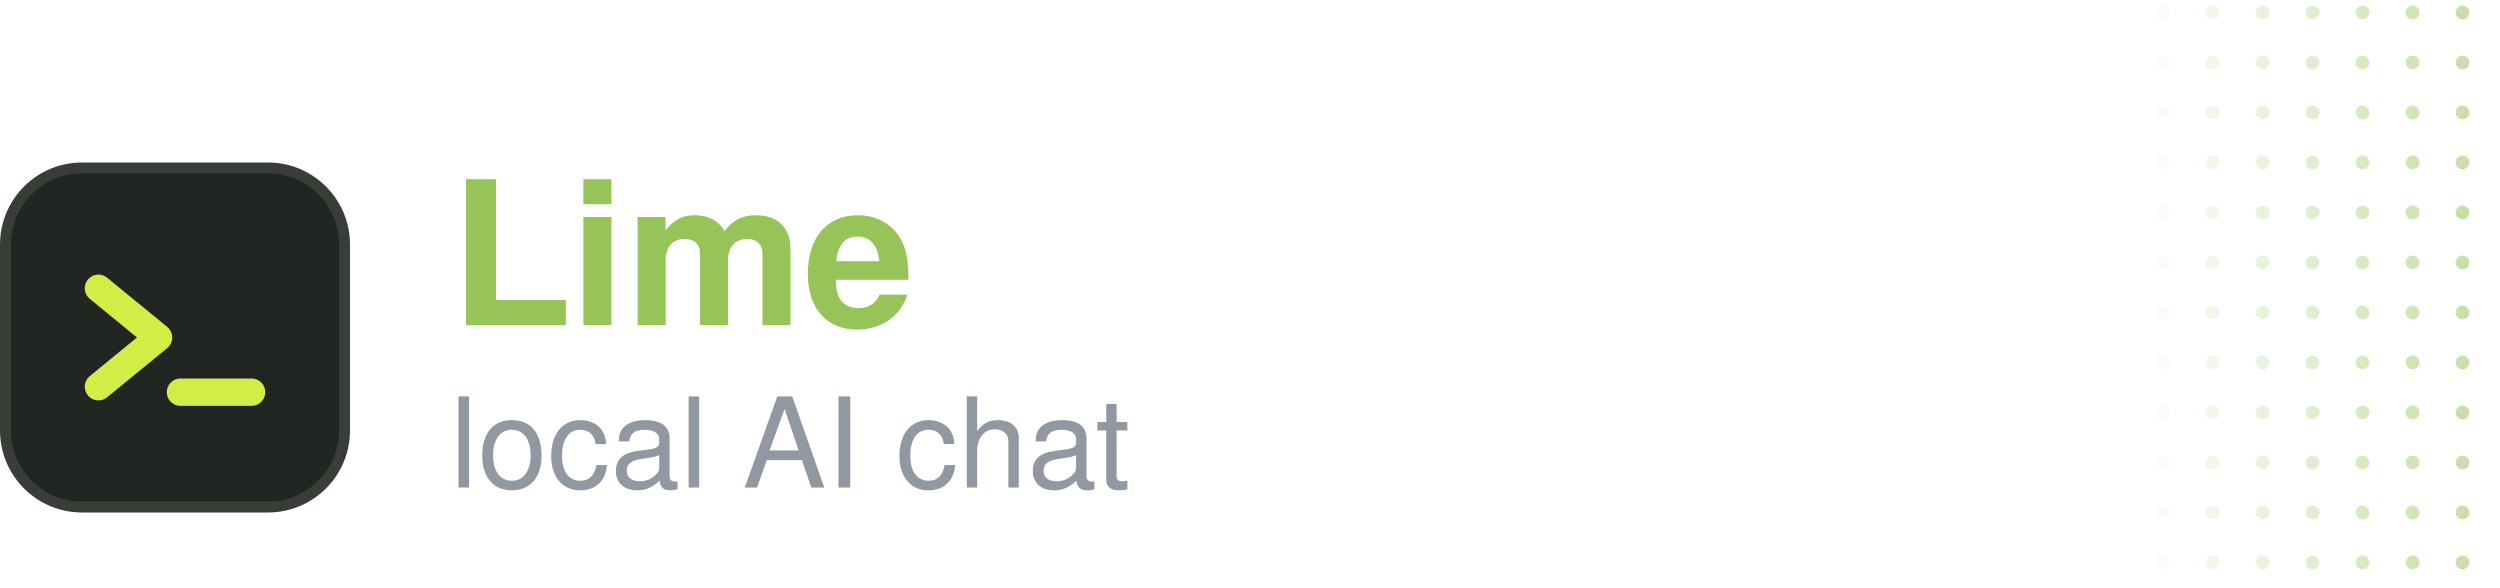
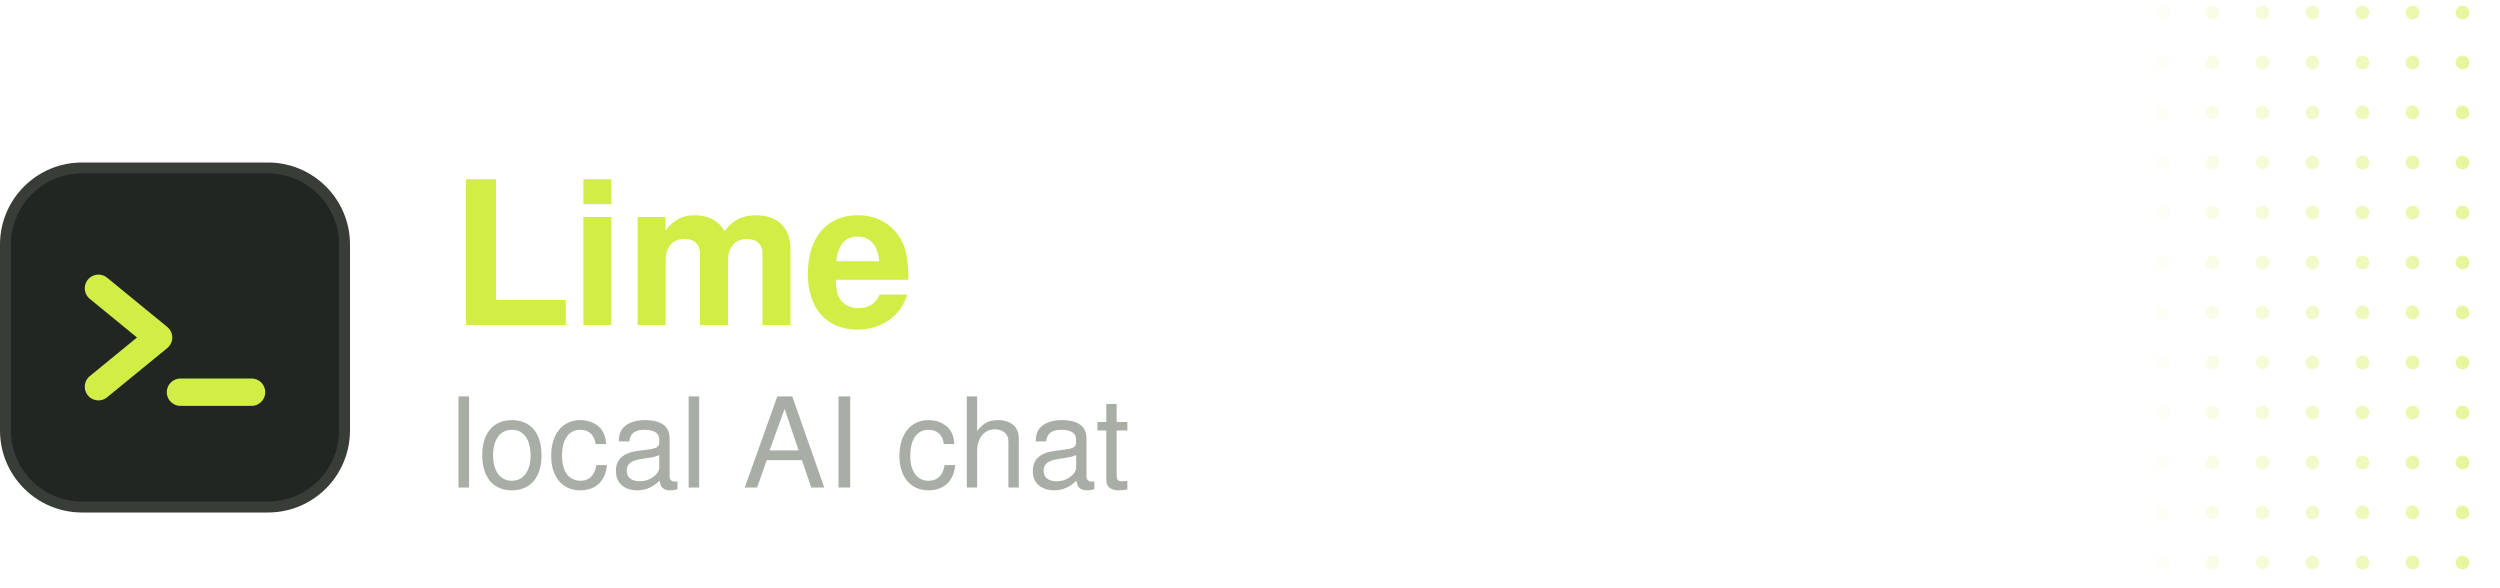
<svg xmlns="http://www.w3.org/2000/svg" width="400" height="94" viewBox="0 0 400 94">
  <defs>
    <pattern id="p" width="8" height="8" patternUnits="userSpaceOnUse">
-       <circle cx="2" cy="2" r="1.1" fill="#97c459" />
+       <circle cx="2" cy="2" r="1.1" fill="#d2ee46" />
    </pattern>
    <linearGradient id="g">
      <stop offset=".85" stop-color="#fff" stop-opacity="0" />
      <stop offset="1" stop-color="#fff" stop-opacity=".6" />
    </linearGradient>
    <mask id="m">
      <rect width="400" height="94" fill="url(#g)" />
    </mask>
  </defs>
  <rect width="400" height="94" fill="url(#p)" mask="url(#m)" />
  <g transform="translate(0 26) scale(.875)">
    <rect x="1" y="1" width="62" height="62" rx="14" fill="#222623" stroke="#383d37" stroke-width="2" />
    <g fill="none" stroke="#d2ee46" stroke-width="5" stroke-linecap="round" stroke-linejoin="round">
      <polyline points="18,23 29,32 18,41" />
      <line x1="33" y1="42" x2="46" y2="42" />
    </g>
  </g>
-   <text x="72" y="52" style="font:600 32px -apple-system, BlinkMacSystemFont, 'Segoe UI', Helvetica, Arial, sans-serif" fill="#97c459">Lime</text>
-   <text x="72" y="78" style="font:400 20px -apple-system, BlinkMacSystemFont, 'Segoe UI', Helvetica, Arial, sans-serif" fill="#9198a1">local AI chat</text>
+   <text x="72" y="52" style="font:600 32px -apple-system, BlinkMacSystemFont, 'Segoe UI', Helvetica, Arial, sans-serif" fill="#d2ee46">Lime</text>
+   <text x="72" y="78" style="font:400 20px -apple-system, BlinkMacSystemFont, 'Segoe UI', Helvetica, Arial, sans-serif" fill="#a8aea5">local AI chat</text>
</svg>
